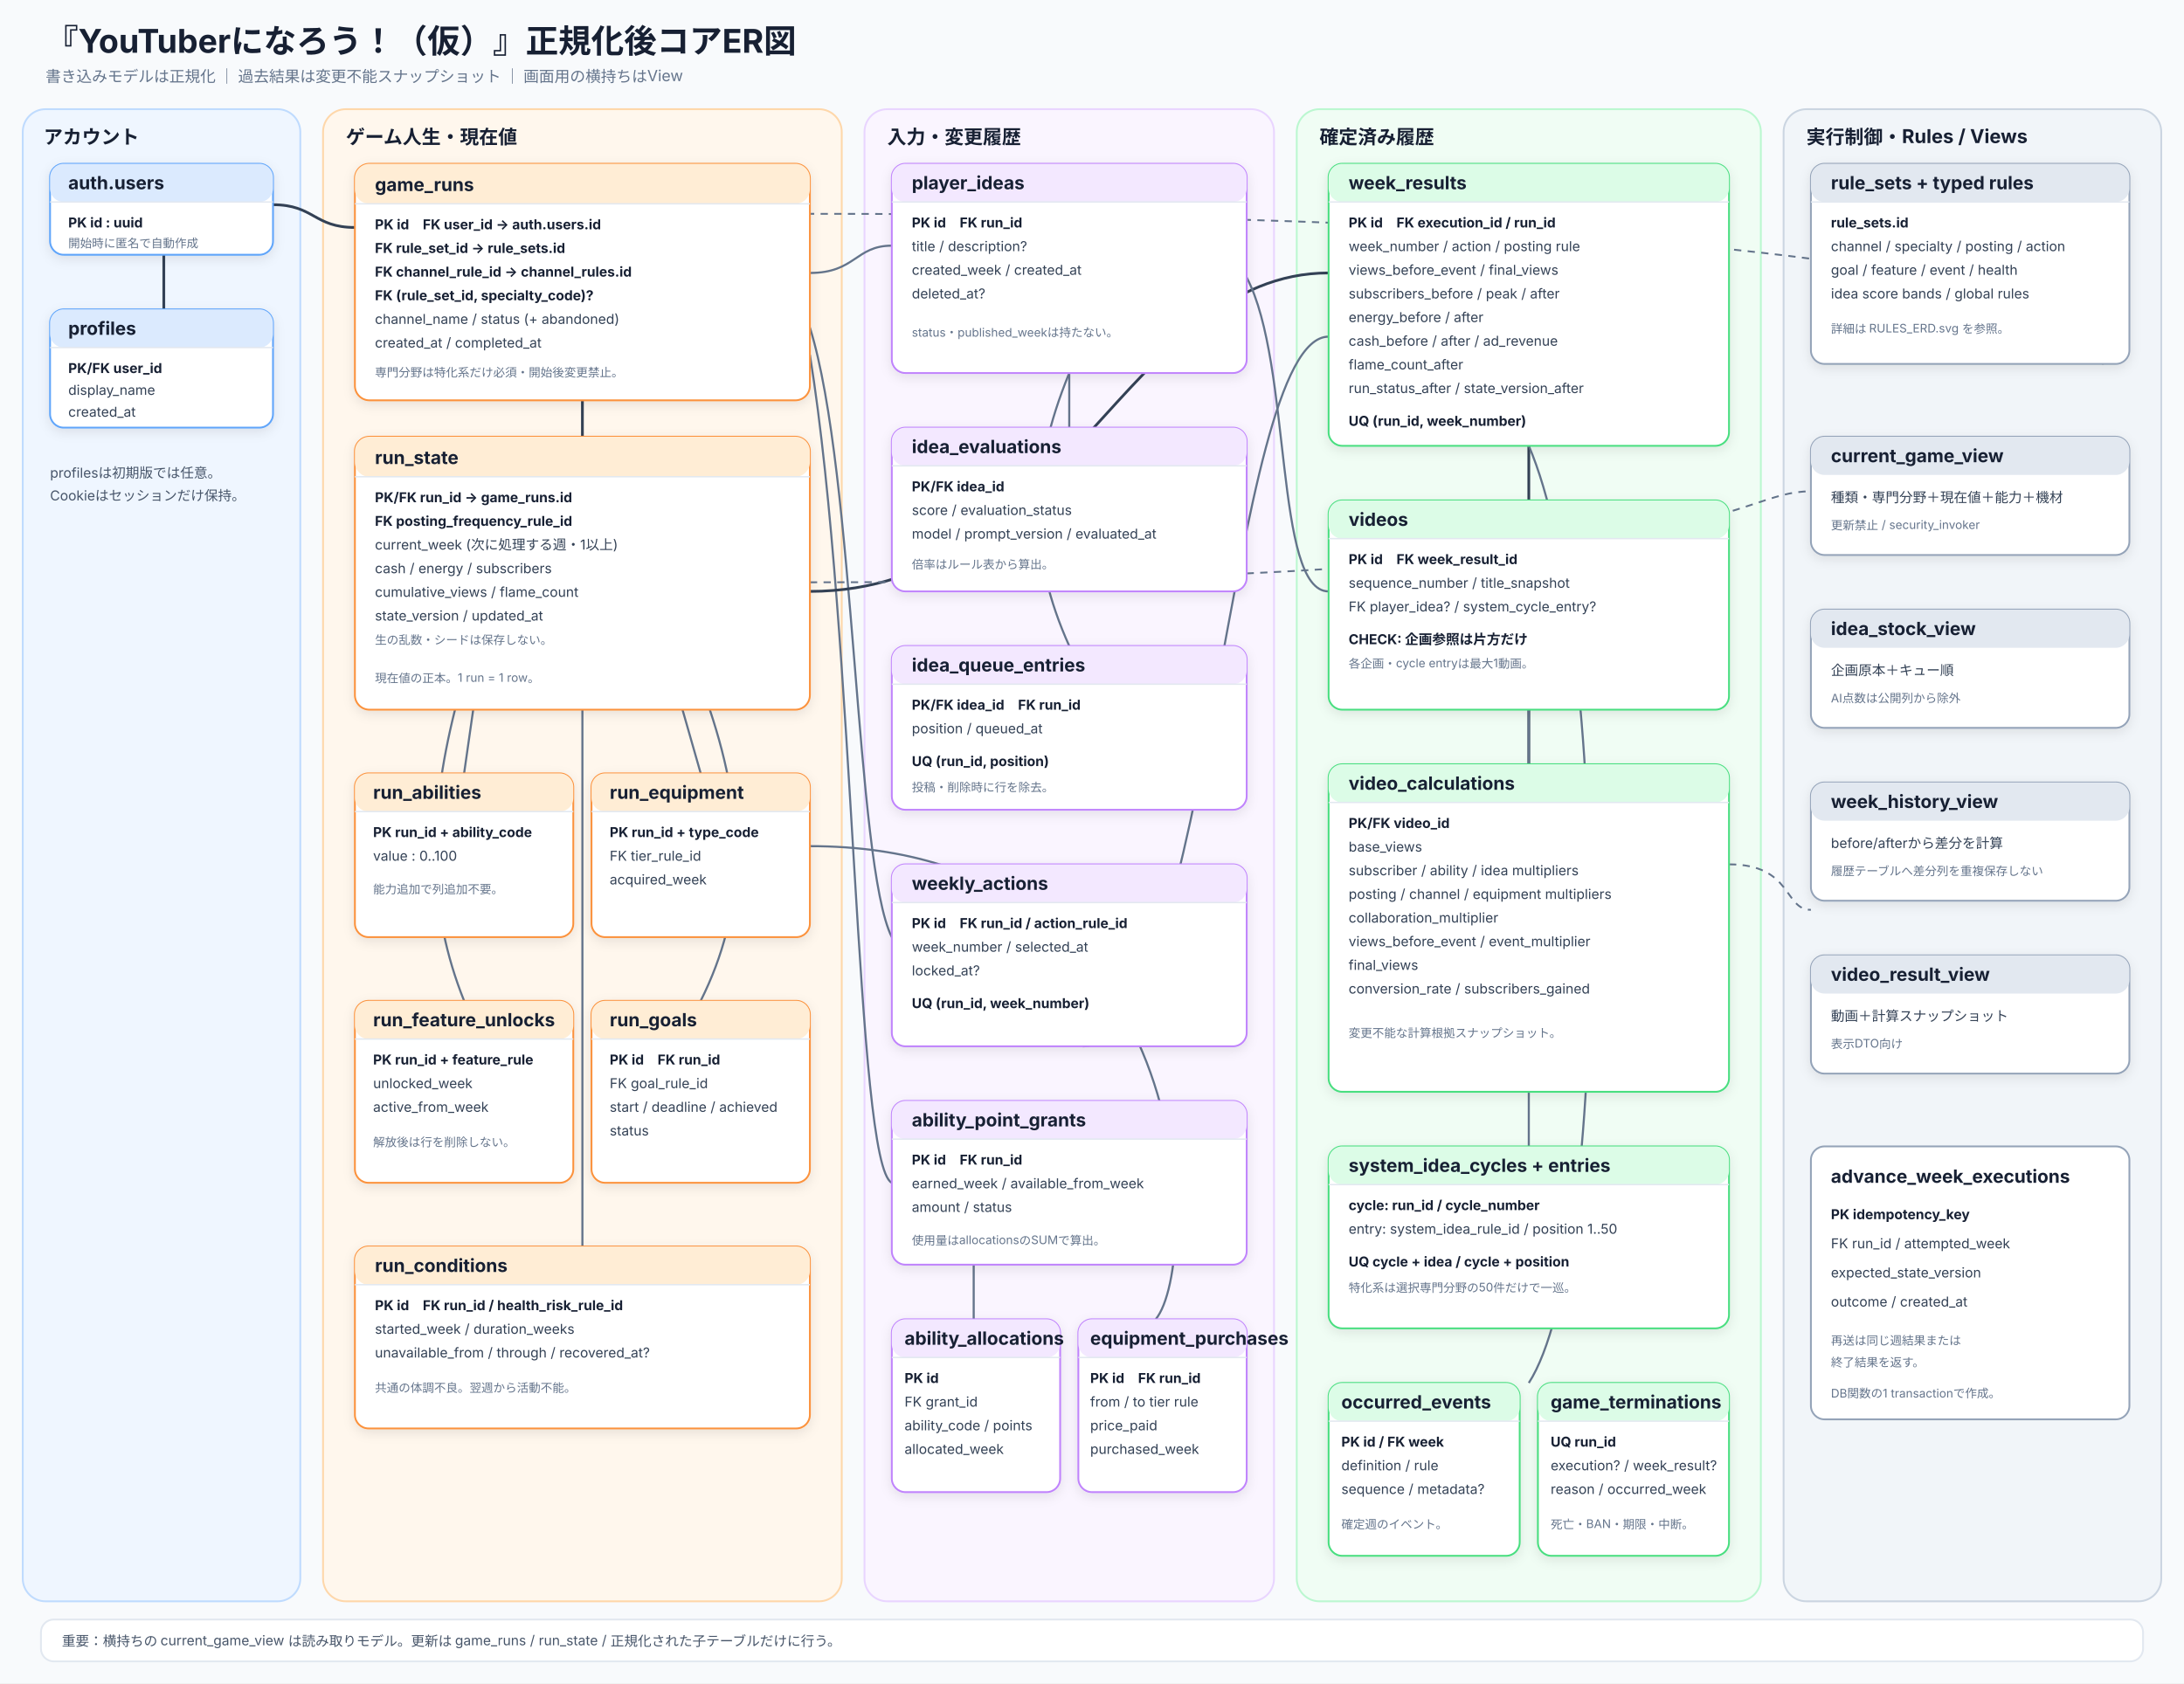
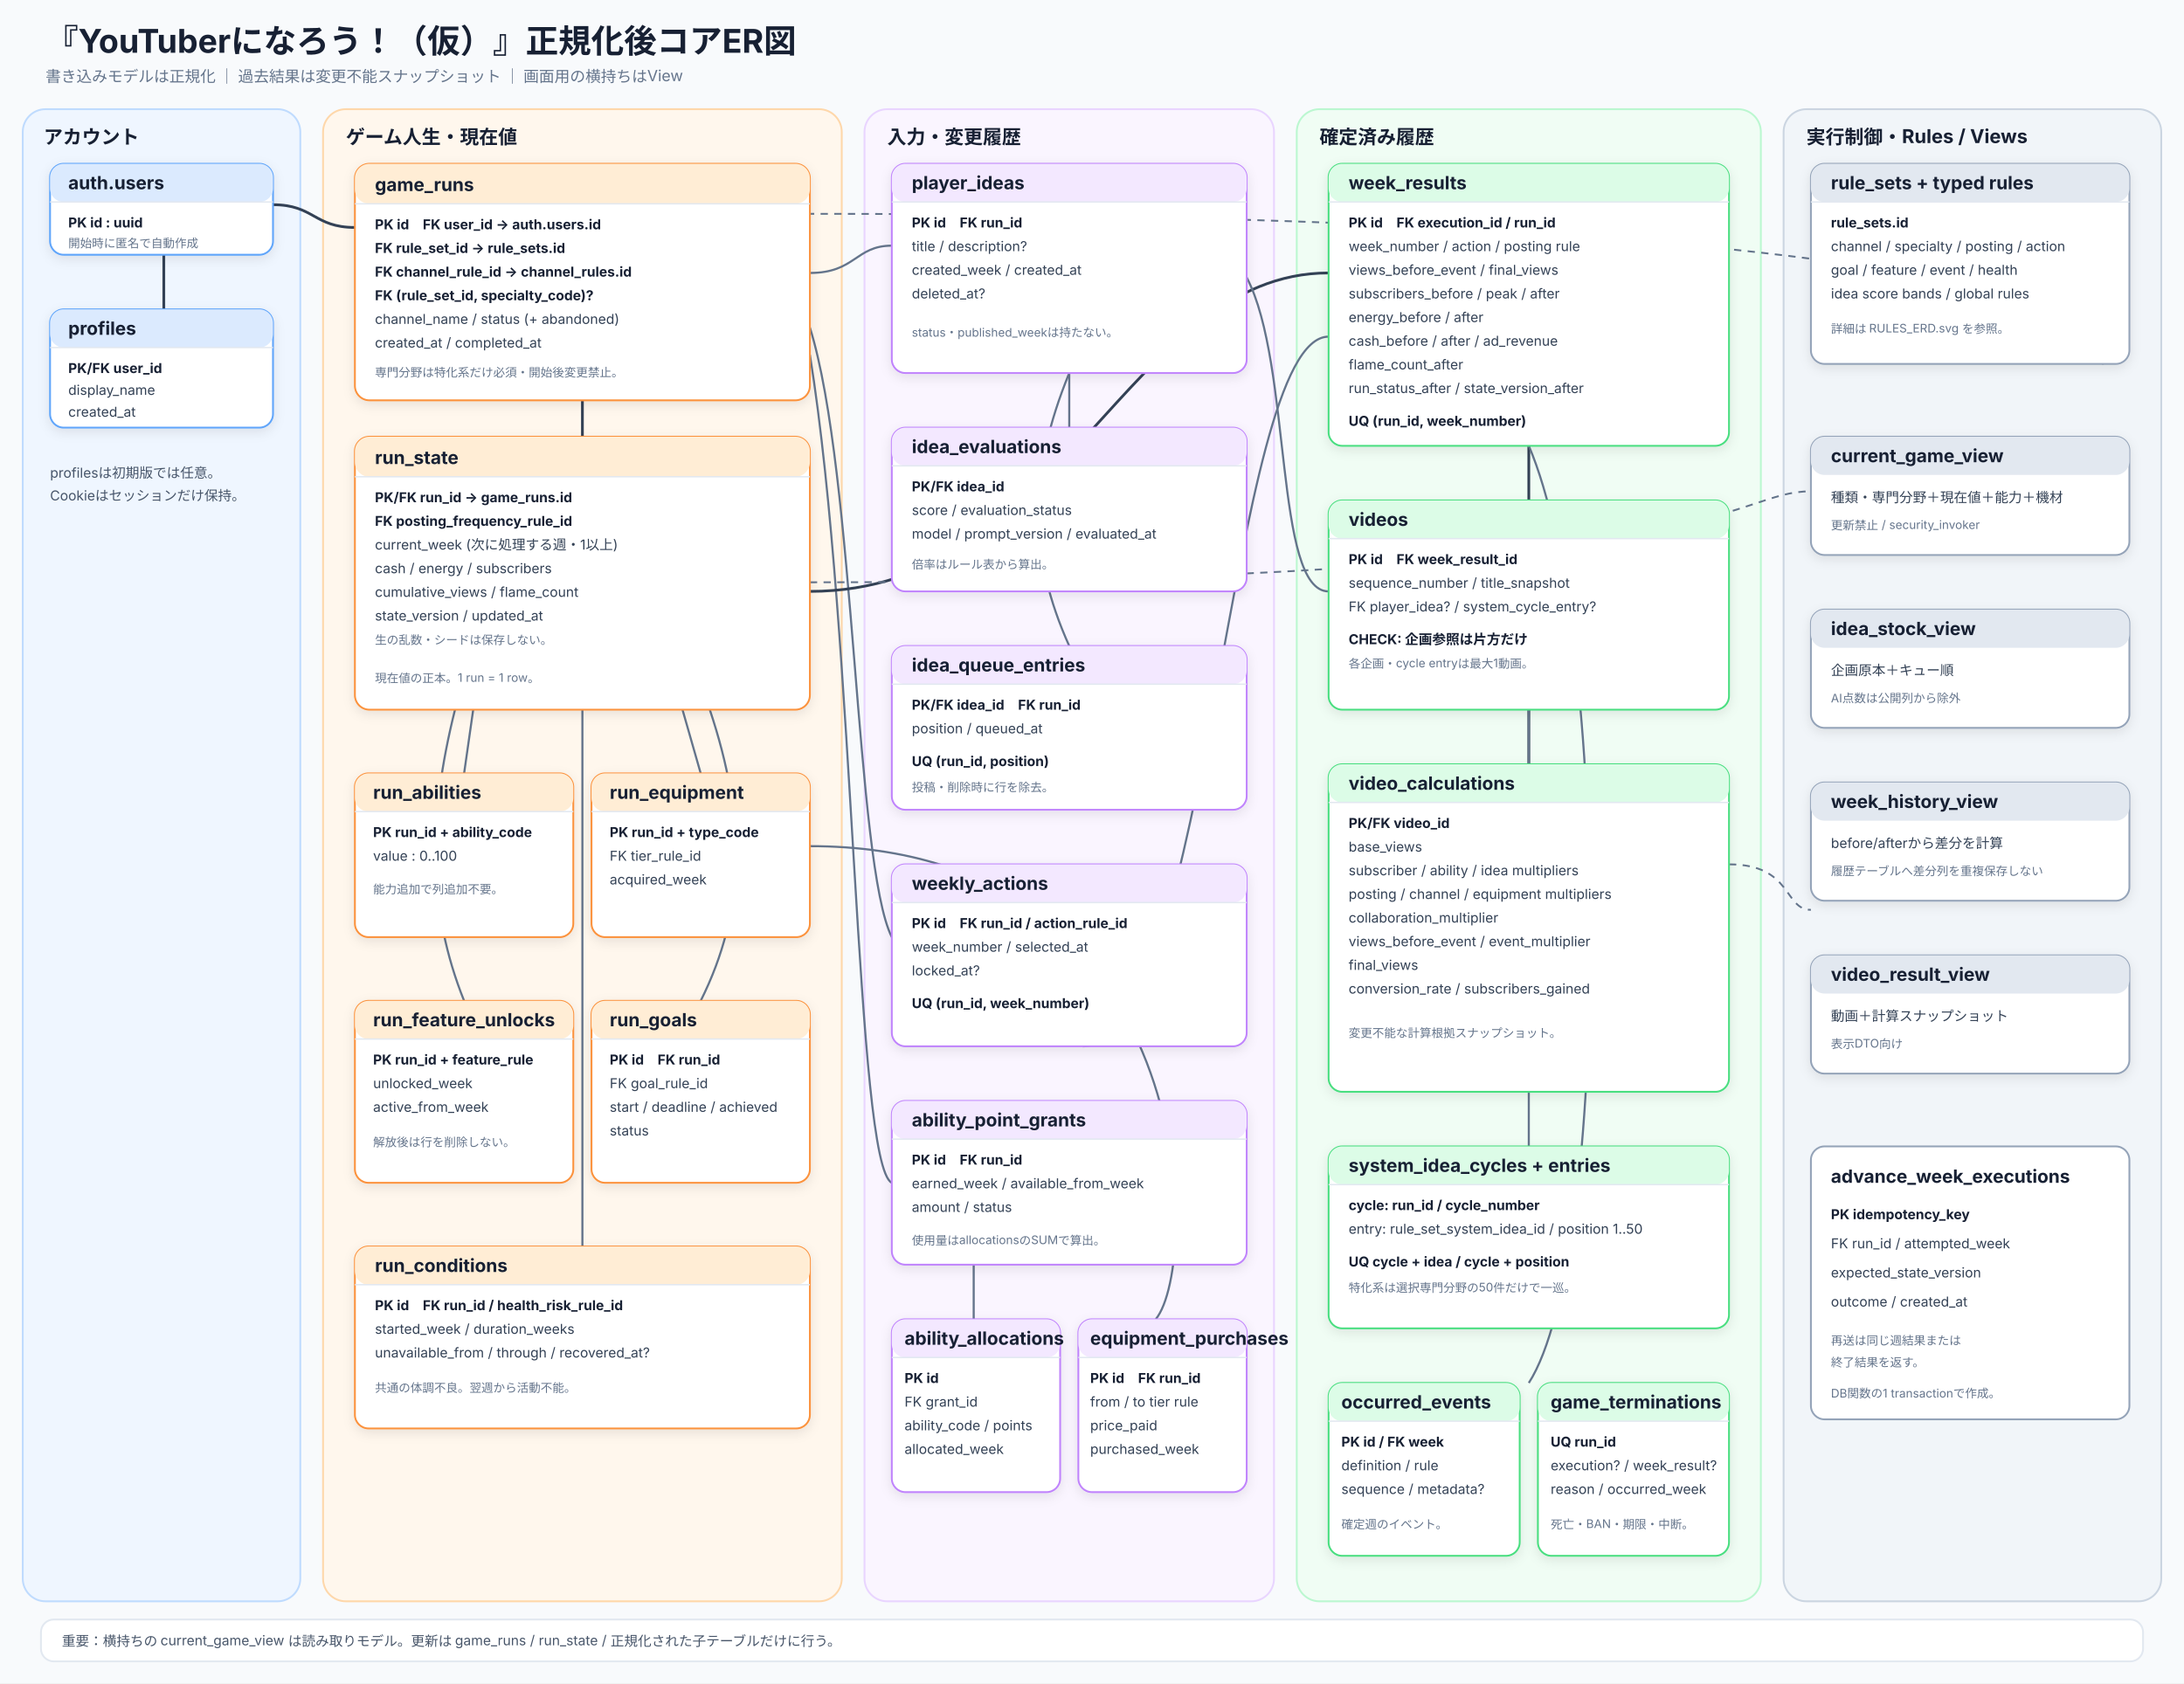
<svg xmlns="http://www.w3.org/2000/svg" width="2400" height="1850" viewBox="0 0 2400 1850" role="img" aria-labelledby="title desc">
  <defs>
    <filter id="shadow" x="-15%" y="-15%" width="130%" height="140%">
      <feDropShadow dx="0" dy="4" stdDeviation="6" flood-color="#0f172a" flood-opacity="0.09" />
    </filter>
    <style>
      text{font-family:-apple-system,BlinkMacSystemFont,"Hiragino Sans","Yu Gothic",sans-serif;fill:#172033}
      .title{font-size:36px;font-weight:700}.subtitle{font-size:17px;fill:#64748b}.group-title{font-size:21px;font-weight:700}.table-title{font-size:20px;font-weight:700}.field{font-size:15px;fill:#334155}.key{font-size:15px;font-weight:700}.hint{font-size:13px;fill:#64748b}.note{font-size:15px;fill:#475569}
      .card{fill:#fff;stroke-width:2;filter:url(#shadow)}.divider{stroke:#e2e8f0;stroke-width:1.5}.rel{fill:none;stroke:#64748b;stroke-width:2.3}.rel-strong{fill:none;stroke:#334155;stroke-width:3}.derived{fill:none;stroke:#64748b;stroke-width:2;stroke-dasharray:8 7}.cardinal{font-size:13px;font-weight:700;fill:#475569}
    </style>
  </defs>
  <rect width="2400" height="1850" fill="#f8fafc" />
  <text x="50" y="58" class="title">『YouTuberになろう！（仮）』正規化後コアER図</text>
  <text x="50" y="90" class="subtitle">書き込みモデルは正規化 ｜ 過去結果は変更不能スナップショット ｜ 画面用の横持ちはView</text>
  <rect x="25" y="120" width="305" height="1640" rx="25" fill="#eff6ff" stroke="#bfdbfe" stroke-width="2" />
  <text x="48" y="158" class="group-title">アカウント</text>
  <rect x="355" y="120" width="570" height="1640" rx="25" fill="#fff7ed" stroke="#fed7aa" stroke-width="2" />
  <text x="380" y="158" class="group-title">ゲーム人生・現在値</text>
  <rect x="950" y="120" width="450" height="1640" rx="25" fill="#faf5ff" stroke="#e9d5ff" stroke-width="2" />
  <text x="975" y="158" class="group-title">入力・変更履歴</text>
  <rect x="1425" y="120" width="510" height="1640" rx="25" fill="#f0fdf4" stroke="#bbf7d0" stroke-width="2" />
  <text x="1450" y="158" class="group-title">確定済み履歴</text>
  <rect x="1960" y="120" width="415" height="1640" rx="25" fill="#f1f5f9" stroke="#cbd5e1" stroke-width="2" />
  <text x="1985" y="158" class="group-title">実行制御・Rules / Views</text>
  <path d="M180 280 L180 340" class="rel-strong" />
  <path d="M300 225 C345 225 345 250 390 250" class="rel-strong" />
  <path d="M640 440 L640 480" class="rel-strong" />
  <path d="M520 780 L510 850" class="rel" />
  <path d="M750 780 L770 850" class="rel" />
  <path d="M500 780 C470 900 470 1000 510 1100" class="rel" />
  <path d="M780 780 C820 900 820 1000 770 1100" class="rel" />
  <path d="M640 780 L640 1370" class="rel" />
  <path d="M890 300 C940 300 940 270 980 270" class="rel" />
  <path d="M1175 410 L1175 470" class="rel" />
  <path d="M1175 410 C1130 520 1130 610 1175 710" class="rel" />
  <path d="M890 360 C940 520 940 950 980 1030" class="rel" />
  <path d="M890 390 C940 700 940 1280 980 1300" class="rel" />
  <path d="M1070 1390 L1070 1450" class="rel" />
  <path d="M1270 1450 C1320 1390 1320 930 890 930" class="rel" />
  <path d="M890 650 C1170 650 1240 300 1460 300" class="rel-strong" />
  <path d="M1190 1150 C1330 1150 1350 370 1460 370" class="rel" />
  <path d="M1680 490 L1680 550" class="rel-strong" />
  <path d="M1680 780 L1680 840" class="rel-strong" />
  <path d="M1680 490 C1770 700 1770 1380 1680 1520" class="rel" />
  <path d="M1370 305 C1420 400 1400 650 1460 650" class="rel" />
  <path d="M1680 1260 L1680 780" class="rel" />
  <path d="M2310 400 C2350 390 2350 235 890 235" class="derived" />
  <path d="M1900 950 C1970 950 1960 1000 1990 1000" class="derived" />
  <path d="M890 640 C1900 640 1900 540 1990 540" class="derived" />
  <rect x="55" y="180" width="245" height="100" rx="15" class="card" stroke="#60a5fa" />
  <rect x="55" y="180" width="245" height="42" rx="15" fill="#dbeafe" />
  <text x="75" y="208" class="table-title">auth.users</text>
  <line x1="55" y1="222" x2="300" y2="222" class="divider" />
  <text x="75" y="250" class="key">PK id : uuid</text>
  <text x="75" y="272" class="hint">開始時に匿名で自動作成</text>
  <rect x="55" y="340" width="245" height="130" rx="15" class="card" stroke="#60a5fa" />
  <rect x="55" y="340" width="245" height="42" rx="15" fill="#dbeafe" />
  <text x="75" y="368" class="table-title">profiles</text>
  <line x1="55" y1="382" x2="300" y2="382" class="divider" />
  <text x="75" y="410" class="key">PK/FK user_id</text>
  <text x="75" y="434" class="field">display_name</text>
  <text x="75" y="458" class="field">created_at</text>
  <text x="55" y="525" class="note">profilesは初期版では任意。</text>
  <text x="55" y="550" class="note">Cookieはセッションだけ保持。</text>
  <rect x="390" y="180" width="500" height="260" rx="16" class="card" stroke="#fb923c" />
  <rect x="390" y="180" width="500" height="44" rx="16" fill="#ffedd5" />
  <text x="412" y="210" class="table-title">game_runs</text>
  <line x1="390" y1="224" x2="890" y2="224" class="divider" />
  <text x="412" y="252" class="key">PK id　FK user_id → auth.users.id</text>
  <text x="412" y="278" class="key">FK rule_set_id → rule_sets.id</text>
  <text x="412" y="304" class="key">FK channel_rule_id → channel_rules.id</text>
  <text x="412" y="330" class="key">FK (rule_set_id, specialty_code)?</text>
  <text x="412" y="356" class="field">channel_name / status (+ abandoned)</text>
  <text x="412" y="382" class="field">created_at / completed_at</text>
  <text x="412" y="414" class="hint">専門分野は特化系だけ必須・開始後変更禁止。</text>
  <rect x="390" y="480" width="500" height="300" rx="16" class="card" stroke="#fb923c" />
  <rect x="390" y="480" width="500" height="44" rx="16" fill="#ffedd5" />
  <text x="412" y="510" class="table-title">run_state</text>
  <line x1="390" y1="524" x2="890" y2="524" class="divider" />
  <text x="412" y="552" class="key">PK/FK run_id → game_runs.id</text>
  <text x="412" y="578" class="key">FK posting_frequency_rule_id</text>
  <text x="412" y="604" class="field">current_week (次に処理する週・1以上)</text>
  <text x="412" y="630" class="field">cash / energy / subscribers</text>
  <text x="412" y="656" class="field">cumulative_views / flame_count</text>
  <text x="412" y="682" class="field">state_version / updated_at</text>
  <text x="412" y="708" class="hint">生の乱数・シードは保存しない。</text>
  <text x="412" y="750" class="hint">現在値の正本。1 run = 1 row。</text>
  <rect x="390" y="850" width="240" height="180" rx="15" class="card" stroke="#fb923c" />
  <rect x="390" y="850" width="240" height="42" rx="15" fill="#ffedd5" />
  <text x="410" y="878" class="table-title">run_abilities</text>
  <line x1="390" y1="892" x2="630" y2="892" class="divider" />
  <text x="410" y="920" class="key">PK run_id + ability_code</text>
  <text x="410" y="946" class="field">value : 0..100</text>
  <text x="410" y="982" class="hint">能力追加で列追加不要。</text>
  <rect x="650" y="850" width="240" height="180" rx="15" class="card" stroke="#fb923c" />
  <rect x="650" y="850" width="240" height="42" rx="15" fill="#ffedd5" />
  <text x="670" y="878" class="table-title">run_equipment</text>
  <line x1="650" y1="892" x2="890" y2="892" class="divider" />
  <text x="670" y="920" class="key">PK run_id + type_code</text>
  <text x="670" y="946" class="field">FK tier_rule_id</text>
  <text x="670" y="972" class="field">acquired_week</text>
  <rect x="390" y="1100" width="240" height="200" rx="15" class="card" stroke="#fb923c" />
  <rect x="390" y="1100" width="240" height="42" rx="15" fill="#ffedd5" />
  <text x="410" y="1128" class="table-title">run_feature_unlocks</text>
  <line x1="390" y1="1142" x2="630" y2="1142" class="divider" />
  <text x="410" y="1170" class="key">PK run_id + feature_rule</text>
  <text x="410" y="1196" class="field">unlocked_week</text>
  <text x="410" y="1222" class="field">active_from_week</text>
  <text x="410" y="1260" class="hint">解放後は行を削除しない。</text>
  <rect x="650" y="1100" width="240" height="200" rx="15" class="card" stroke="#fb923c" />
  <rect x="650" y="1100" width="240" height="42" rx="15" fill="#ffedd5" />
  <text x="670" y="1128" class="table-title">run_goals</text>
  <line x1="650" y1="1142" x2="890" y2="1142" class="divider" />
  <text x="670" y="1170" class="key">PK id　FK run_id</text>
  <text x="670" y="1196" class="field">FK goal_rule_id</text>
  <text x="670" y="1222" class="field">start / deadline / achieved</text>
  <text x="670" y="1248" class="field">status</text>
  <rect x="390" y="1370" width="500" height="200" rx="15" class="card" stroke="#fb923c" />
  <rect x="390" y="1370" width="500" height="42" rx="15" fill="#ffedd5" />
  <text x="412" y="1398" class="table-title">run_conditions</text>
  <line x1="390" y1="1412" x2="890" y2="1412" class="divider" />
  <text x="412" y="1440" class="key">PK id　FK run_id / health_risk_rule_id</text>
  <text x="412" y="1466" class="field">started_week / duration_weeks</text>
  <text x="412" y="1492" class="field">unavailable_from / through / recovered_at?</text>
  <text x="412" y="1530" class="hint">共通の体調不良。翌週から活動不能。</text>
  <rect x="980" y="180" width="390" height="230" rx="15" class="card" stroke="#c084fc" />
  <rect x="980" y="180" width="390" height="42" rx="15" fill="#f3e8ff" />
  <text x="1002" y="208" class="table-title">player_ideas</text>
  <line x1="980" y1="222" x2="1370" y2="222" class="divider" />
  <text x="1002" y="250" class="key">PK id　FK run_id</text>
  <text x="1002" y="276" class="field">title / description?</text>
  <text x="1002" y="302" class="field">created_week / created_at</text>
  <text x="1002" y="328" class="field">deleted_at?</text>
  <text x="1002" y="370" class="hint">status・published_weekは持たない。</text>
  <rect x="980" y="470" width="390" height="180" rx="15" class="card" stroke="#c084fc" />
  <rect x="980" y="470" width="390" height="42" rx="15" fill="#f3e8ff" />
  <text x="1002" y="498" class="table-title">idea_evaluations</text>
  <line x1="980" y1="512" x2="1370" y2="512" class="divider" />
  <text x="1002" y="540" class="key">PK/FK idea_id</text>
  <text x="1002" y="566" class="field">score / evaluation_status</text>
  <text x="1002" y="592" class="field">model / prompt_version / evaluated_at</text>
  <text x="1002" y="625" class="hint">倍率はルール表から算出。</text>
  <rect x="980" y="710" width="390" height="180" rx="15" class="card" stroke="#c084fc" />
  <rect x="980" y="710" width="390" height="42" rx="15" fill="#f3e8ff" />
  <text x="1002" y="738" class="table-title">idea_queue_entries</text>
  <line x1="980" y1="752" x2="1370" y2="752" class="divider" />
  <text x="1002" y="780" class="key">PK/FK idea_id　FK run_id</text>
  <text x="1002" y="806" class="field">position / queued_at</text>
  <text x="1002" y="842" class="key">UQ (run_id, position)</text>
  <text x="1002" y="870" class="hint">投稿・削除時に行を除去。</text>
  <rect x="980" y="950" width="390" height="200" rx="15" class="card" stroke="#c084fc" />
  <rect x="980" y="950" width="390" height="42" rx="15" fill="#f3e8ff" />
  <text x="1002" y="978" class="table-title">weekly_actions</text>
  <line x1="980" y1="992" x2="1370" y2="992" class="divider" />
  <text x="1002" y="1020" class="key">PK id　FK run_id / action_rule_id</text>
  <text x="1002" y="1046" class="field">week_number / selected_at</text>
  <text x="1002" y="1072" class="field">locked_at?</text>
  <text x="1002" y="1108" class="key">UQ (run_id, week_number)</text>
  <rect x="980" y="1210" width="390" height="180" rx="15" class="card" stroke="#c084fc" />
  <rect x="980" y="1210" width="390" height="42" rx="15" fill="#f3e8ff" />
  <text x="1002" y="1238" class="table-title">ability_point_grants</text>
  <line x1="980" y1="1252" x2="1370" y2="1252" class="divider" />
  <text x="1002" y="1280" class="key">PK id　FK run_id</text>
  <text x="1002" y="1306" class="field">earned_week / available_from_week</text>
  <text x="1002" y="1332" class="field">amount / status</text>
  <text x="1002" y="1368" class="hint">使用量はallocationsのSUMで算出。</text>
  <rect x="980" y="1450" width="185" height="190" rx="15" class="card" stroke="#c084fc" />
  <rect x="980" y="1450" width="185" height="42" rx="15" fill="#f3e8ff" />
  <text x="994" y="1478" class="table-title">ability_allocations</text>
  <line x1="980" y1="1492" x2="1165" y2="1492" class="divider" />
  <text x="994" y="1520" class="key">PK id</text>
  <text x="994" y="1546" class="field">FK grant_id</text>
  <text x="994" y="1572" class="field">ability_code / points</text>
  <text x="994" y="1598" class="field">allocated_week</text>
  <rect x="1185" y="1450" width="185" height="190" rx="15" class="card" stroke="#c084fc" />
  <rect x="1185" y="1450" width="185" height="42" rx="15" fill="#f3e8ff" />
  <text x="1198" y="1478" class="table-title">equipment_purchases</text>
  <line x1="1185" y1="1492" x2="1370" y2="1492" class="divider" />
  <text x="1198" y="1520" class="key">PK id　FK run_id</text>
  <text x="1198" y="1546" class="field">from / to tier rule</text>
  <text x="1198" y="1572" class="field">price_paid</text>
  <text x="1198" y="1598" class="field">purchased_week</text>
  <rect x="1460" y="180" width="440" height="310" rx="15" class="card" stroke="#4ade80" />
  <rect x="1460" y="180" width="440" height="42" rx="15" fill="#dcfce7" />
  <text x="1482" y="208" class="table-title">week_results</text>
  <line x1="1460" y1="222" x2="1900" y2="222" class="divider" />
  <text x="1482" y="250" class="key">PK id　FK execution_id / run_id</text>
  <text x="1482" y="276" class="field">week_number / action / posting rule</text>
  <text x="1482" y="302" class="field">views_before_event / final_views</text>
  <text x="1482" y="328" class="field">subscribers_before / peak / after</text>
  <text x="1482" y="354" class="field">energy_before / after</text>
  <text x="1482" y="380" class="field">cash_before / after / ad_revenue</text>
  <text x="1482" y="406" class="field">flame_count_after</text>
  <text x="1482" y="432" class="field">run_status_after / state_version_after</text>
  <text x="1482" y="468" class="key">UQ (run_id, week_number)</text>
  <rect x="1460" y="550" width="440" height="230" rx="15" class="card" stroke="#4ade80" />
  <rect x="1460" y="550" width="440" height="42" rx="15" fill="#dcfce7" />
  <text x="1482" y="578" class="table-title">videos</text>
  <line x1="1460" y1="592" x2="1900" y2="592" class="divider" />
  <text x="1482" y="620" class="key">PK id　FK week_result_id</text>
  <text x="1482" y="646" class="field">sequence_number / title_snapshot</text>
  <text x="1482" y="672" class="field">FK player_idea? / system_cycle_entry?</text>
  <text x="1482" y="708" class="key">CHECK: 企画参照は片方だけ</text>
  <text x="1482" y="734" class="hint">各企画・cycle entryは最大1動画。</text>
  <rect x="1460" y="840" width="440" height="360" rx="15" class="card" stroke="#4ade80" />
  <rect x="1460" y="840" width="440" height="42" rx="15" fill="#dcfce7" />
  <text x="1482" y="868" class="table-title">video_calculations</text>
  <line x1="1460" y1="882" x2="1900" y2="882" class="divider" />
  <text x="1482" y="910" class="key">PK/FK video_id</text>
  <text x="1482" y="936" class="field">base_views</text>
  <text x="1482" y="962" class="field">subscriber / ability / idea multipliers</text>
  <text x="1482" y="988" class="field">posting / channel / equipment multipliers</text>
  <text x="1482" y="1014" class="field">collaboration_multiplier</text>
  <text x="1482" y="1040" class="field">views_before_event / event_multiplier</text>
  <text x="1482" y="1066" class="field">final_views</text>
  <text x="1482" y="1092" class="field">conversion_rate / subscribers_gained</text>
  <text x="1482" y="1140" class="hint">変更不能な計算根拠スナップショット。</text>
  <rect x="1460" y="1260" width="440" height="200" rx="15" class="card" stroke="#4ade80" />
  <rect x="1460" y="1260" width="440" height="42" rx="15" fill="#dcfce7" />
  <text x="1482" y="1288" class="table-title">system_idea_cycles + entries</text>
  <line x1="1460" y1="1302" x2="1900" y2="1302" class="divider" />
  <text x="1482" y="1330" class="key">cycle: run_id / cycle_number</text>
-   <text x="1482" y="1356" class="field">entry: system_idea_rule_id / position 1..50</text>
+   <text x="1482" y="1356" class="field">entry: rule_set_system_idea_id / position 1..50</text>
  <text x="1482" y="1392" class="key">UQ cycle + idea / cycle + position</text>
  <text x="1482" y="1420" class="hint">特化系は選択専門分野の50件だけで一巡。</text>
  <rect x="1460" y="1520" width="210" height="190" rx="15" class="card" stroke="#4ade80" />
  <rect x="1460" y="1520" width="210" height="42" rx="15" fill="#dcfce7" />
  <text x="1474" y="1548" class="table-title">occurred_events</text>
  <line x1="1460" y1="1562" x2="1670" y2="1562" class="divider" />
  <text x="1474" y="1590" class="key">PK id / FK week</text>
  <text x="1474" y="1616" class="field">definition / rule</text>
  <text x="1474" y="1642" class="field">sequence / metadata?</text>
  <text x="1474" y="1680" class="hint">確定週のイベント。</text>
  <rect x="1690" y="1520" width="210" height="190" rx="15" class="card" stroke="#4ade80" />
  <rect x="1690" y="1520" width="210" height="42" rx="15" fill="#dcfce7" />
  <text x="1704" y="1548" class="table-title">game_terminations</text>
  <line x1="1690" y1="1562" x2="1900" y2="1562" class="divider" />
  <text x="1704" y="1590" class="key">UQ run_id</text>
  <text x="1704" y="1616" class="field">execution? / week_result?</text>
  <text x="1704" y="1642" class="field">reason / occurred_week</text>
  <text x="1704" y="1680" class="hint">死亡・BAN・期限・中断。</text>
  <rect x="1990" y="180" width="350" height="220" rx="15" class="card" stroke="#94a3b8" />
  <rect x="1990" y="180" width="350" height="42" rx="15" fill="#e2e8f0" />
  <text x="2012" y="208" class="table-title">rule_sets + typed rules</text>
  <line x1="1990" y1="222" x2="2340" y2="222" class="divider" />
  <text x="2012" y="250" class="key">rule_sets.id</text>
  <text x="2012" y="276" class="field">channel / specialty / posting / action</text>
  <text x="2012" y="302" class="field">goal / feature / event / health</text>
  <text x="2012" y="328" class="field">idea score bands / global rules</text>
  <text x="2012" y="366" class="hint">詳細は RULES_ERD.svg を参照。</text>
  <rect x="1990" y="480" width="350" height="130" rx="15" class="card" stroke="#94a3b8" />
  <rect x="1990" y="480" width="350" height="42" rx="15" fill="#e2e8f0" />
  <text x="2012" y="508" class="table-title">current_game_view</text>
  <text x="2012" y="552" class="field">種類・専門分野＋現在値＋能力＋機材</text>
  <text x="2012" y="582" class="hint">更新禁止 / security_invoker</text>
  <rect x="1990" y="670" width="350" height="130" rx="15" class="card" stroke="#94a3b8" />
  <rect x="1990" y="670" width="350" height="42" rx="15" fill="#e2e8f0" />
  <text x="2012" y="698" class="table-title">idea_stock_view</text>
  <text x="2012" y="742" class="field">企画原本＋キュー順</text>
  <text x="2012" y="772" class="hint">AI点数は公開列から除外</text>
  <rect x="1990" y="860" width="350" height="130" rx="15" class="card" stroke="#94a3b8" />
  <rect x="1990" y="860" width="350" height="42" rx="15" fill="#e2e8f0" />
  <text x="2012" y="888" class="table-title">week_history_view</text>
  <text x="2012" y="932" class="field">before/afterから差分を計算</text>
  <text x="2012" y="962" class="hint">履歴テーブルへ差分列を重複保存しない</text>
  <rect x="1990" y="1050" width="350" height="130" rx="15" class="card" stroke="#94a3b8" />
  <rect x="1990" y="1050" width="350" height="42" rx="15" fill="#e2e8f0" />
  <text x="2012" y="1078" class="table-title">video_result_view</text>
  <text x="2012" y="1122" class="field">動画＋計算スナップショット</text>
  <text x="2012" y="1152" class="hint">表示DTO向け</text>
  <rect x="1990" y="1260" width="350" height="300" rx="15" fill="#fff" stroke="#94a3b8" stroke-width="2" />
  <text x="2012" y="1300" class="table-title">advance_week_executions</text>
  <text x="2012" y="1340" class="key">PK idempotency_key</text>
  <text x="2012" y="1372" class="field">FK run_id / attempted_week</text>
  <text x="2012" y="1404" class="field">expected_state_version</text>
  <text x="2012" y="1436" class="field">outcome / created_at</text>
  <text x="2012" y="1478" class="hint">再送は同じ週結果または</text>
  <text x="2012" y="1502" class="hint">終了結果を返す。</text>
  <text x="2012" y="1536" class="hint">DB関数の1 transactionで作成。</text>
  <rect x="45" y="1780" width="2310" height="46" rx="14" fill="#fff" stroke="#e2e8f0" stroke-width="2" />
  <text x="68" y="1809" class="note">重要：横持ちの current_game_view は読み取りモデル。更新は game_runs / run_state / 正規化された子テーブルだけに行う。</text>
</svg>
